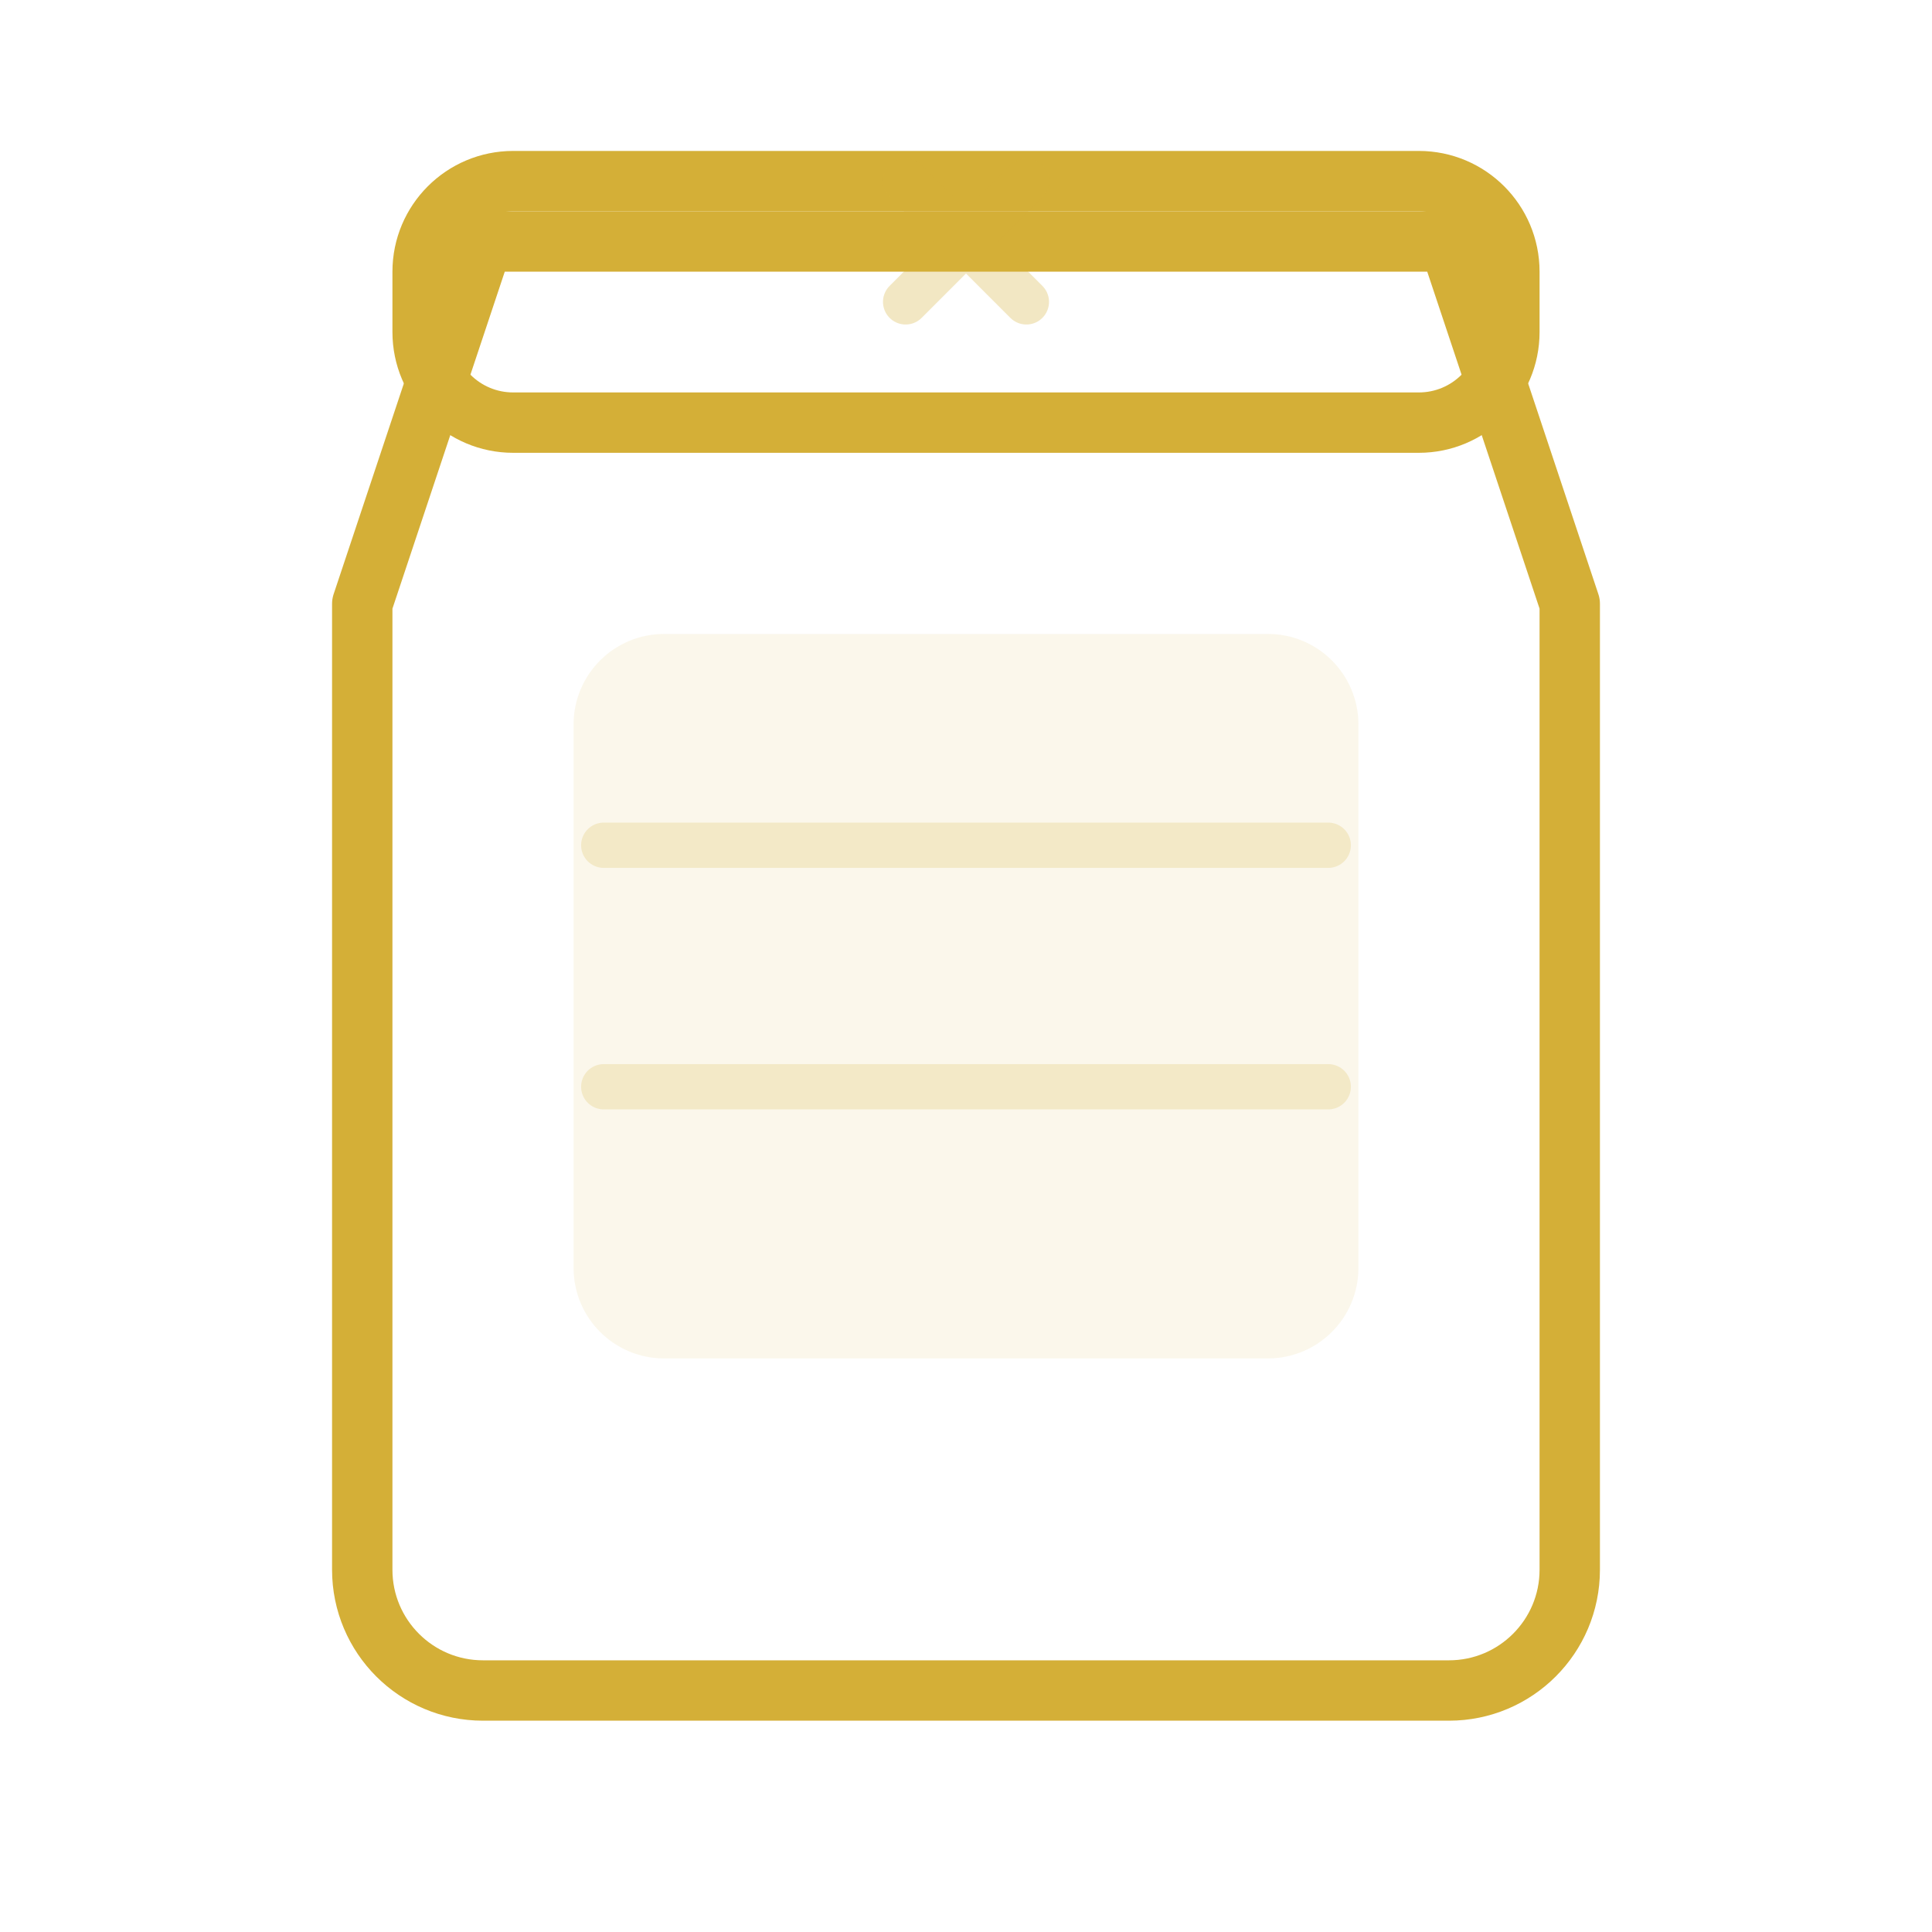
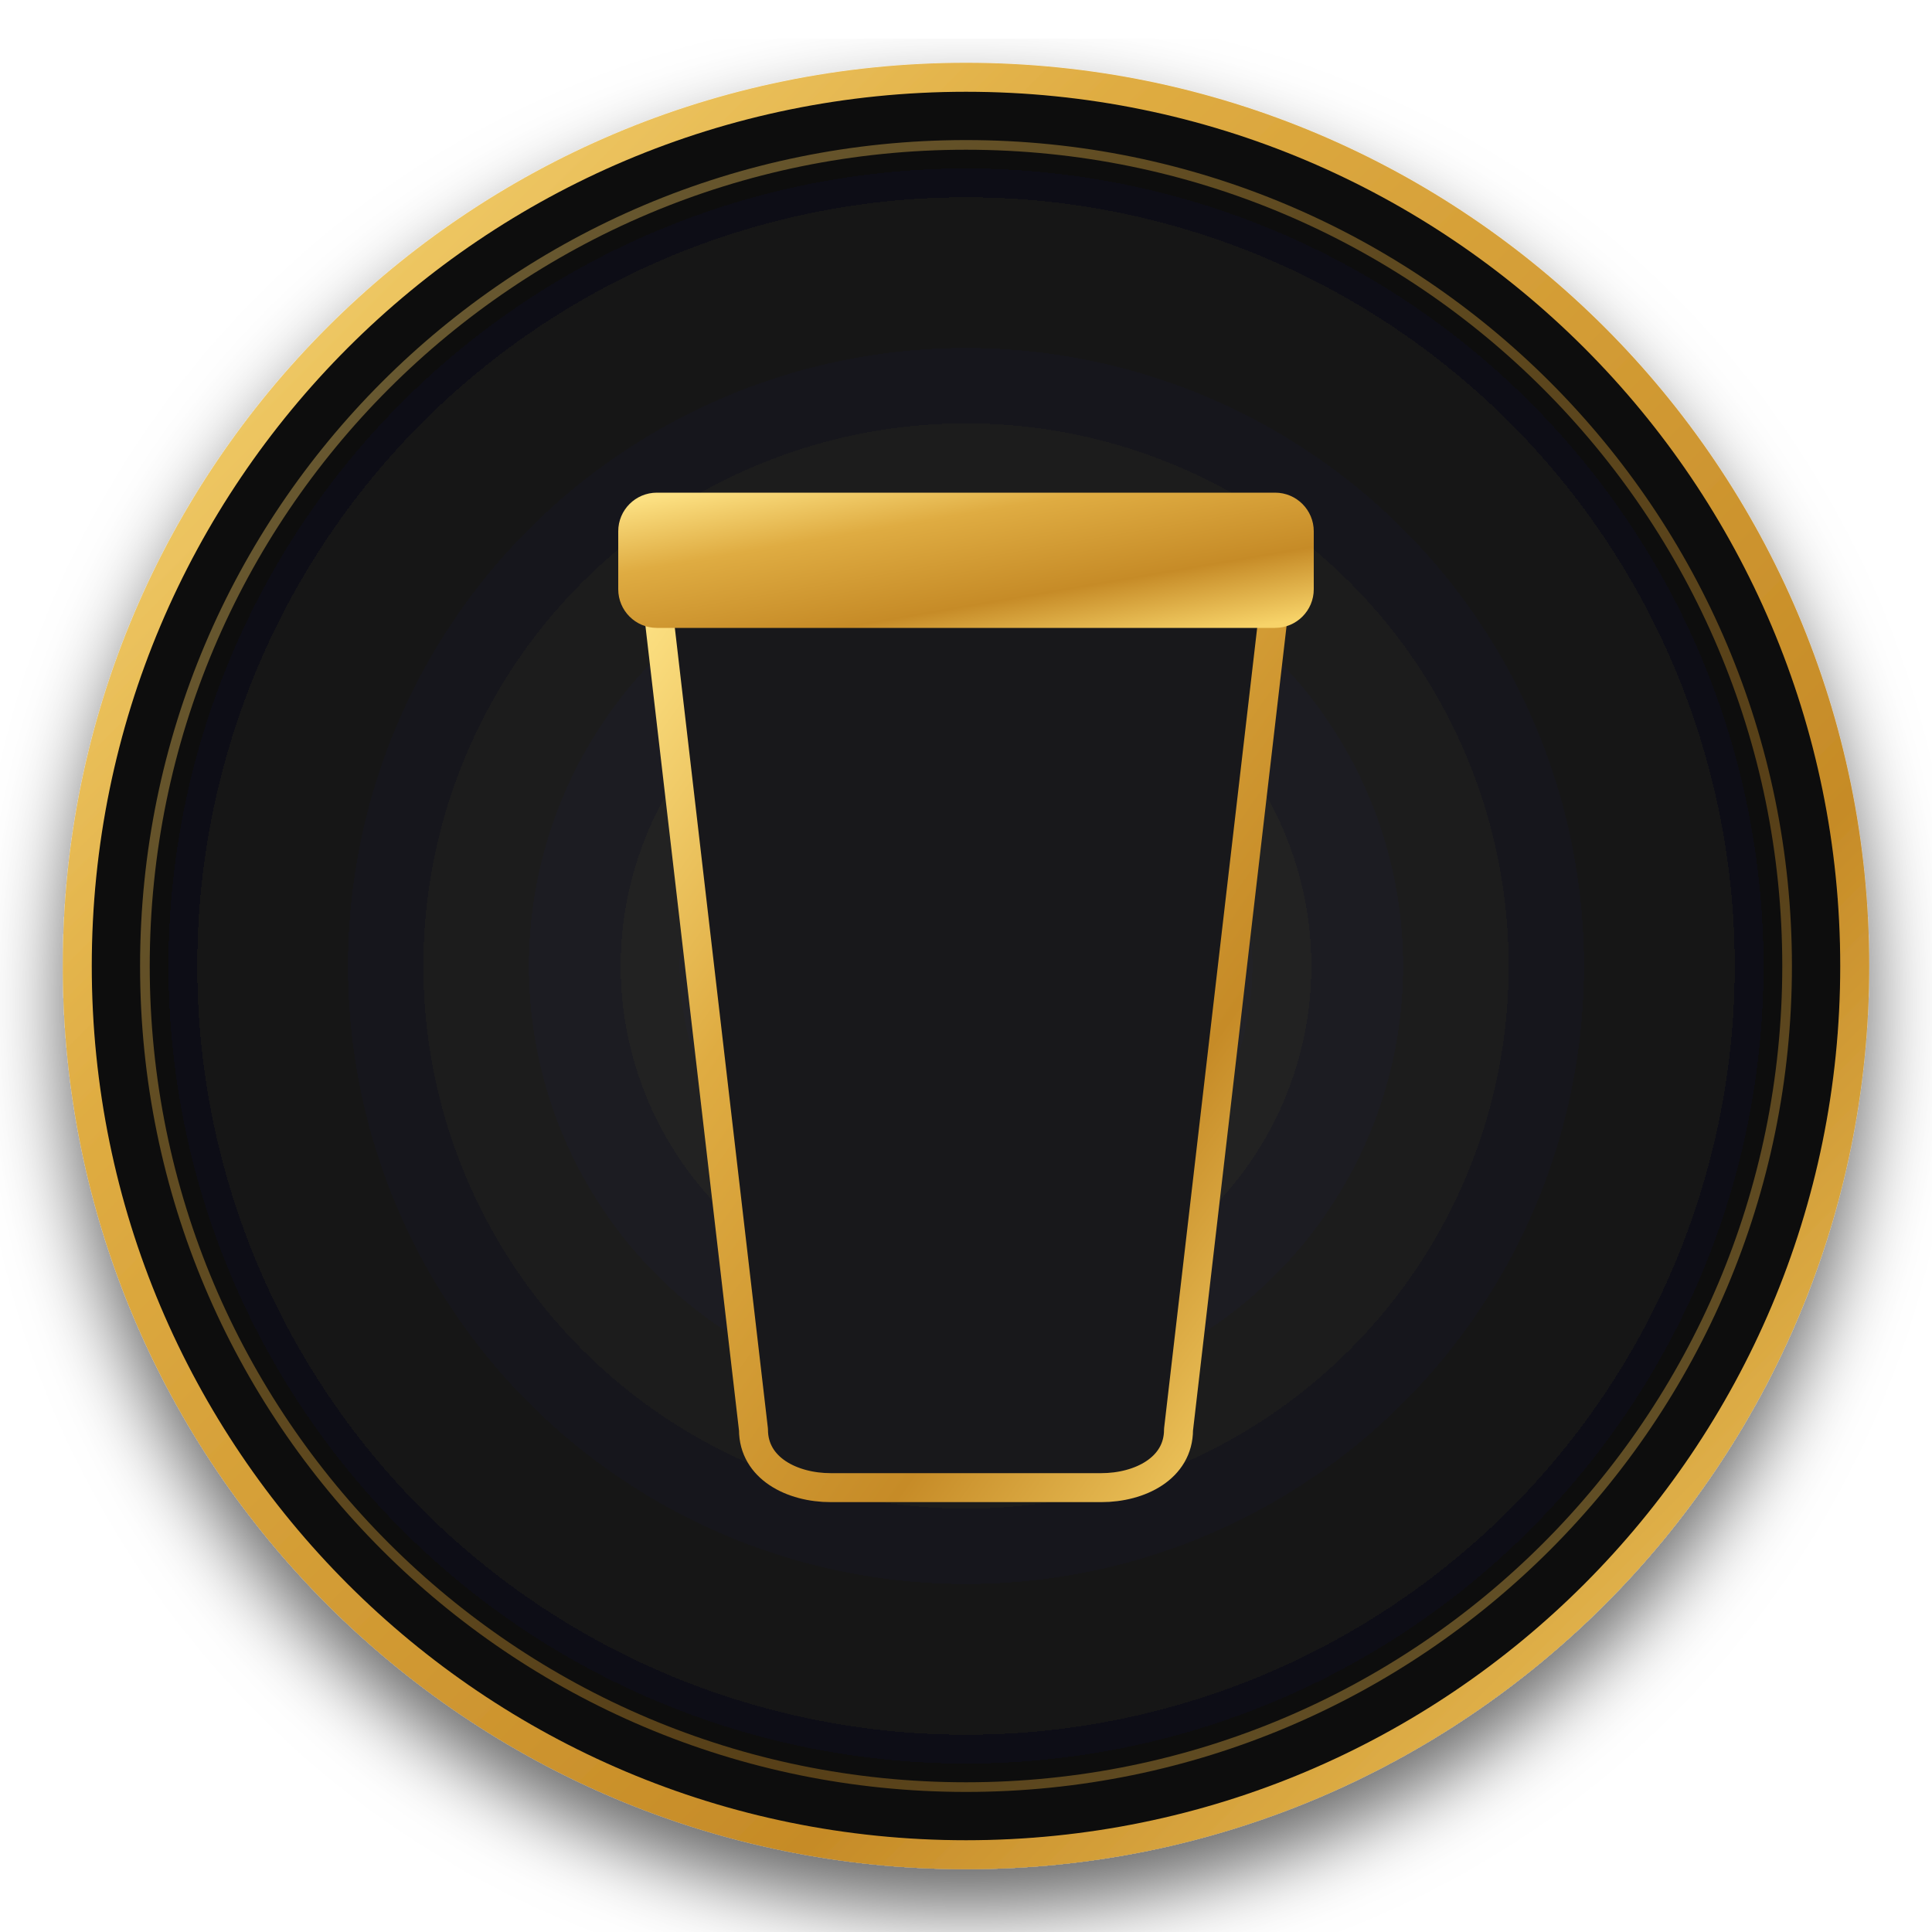
- <svg xmlns="http://www.w3.org/2000/svg" viewBox="0 0 64 64" fill="none" stroke="#d4af37" stroke-width="2" stroke-linecap="round" stroke-linejoin="round">
-   <path d="M16 8l-4 12v32a4 4 0 0 0 4 4h32a4 4 0 0 0 4-4V20l-4-12H16z" />
-   <rect x="20" y="22" width="24" height="22" rx="2" fill="#d4af37" opacity=".1" />
-   <path d="M20 28h24" stroke-width="1.5" opacity=".2" />
-   <path d="M20 36h24" stroke-width="1.5" opacity=".2" />
-   <rect x="14" y="6" width="36" height="8" rx="3" />
-   <path d="M30 6l4 4M34 6l-4 4" stroke-width="1.5" opacity=".3" />
+ <svg xmlns="http://www.w3.org/2000/svg" viewBox="0 0 200 200" width="200" height="200">
+   <defs>
+     <radialGradient id="darkBg" cx="50%" cy="50%" r="50%">
+       <stop offset="0%" stop-color="#2a2a2e" />
+       <stop offset="80%" stop-color="#141416" />
+       <stop offset="100%" stop-color="#0a0a0b" />
+     </radialGradient>
+     <linearGradient id="goldGrad" x1="0%" y1="0%" x2="100%" y2="100%">
+       <stop offset="0%" stop-color="#FCE082" />
+       <stop offset="30%" stop-color="#DFAC42" />
+       <stop offset="70%" stop-color="#C68B27" />
+       <stop offset="100%" stop-color="#F7D369" />
+     </linearGradient>
+     <linearGradient id="goldLine" x1="0%" y1="0%" x2="0%" y2="100%">
+       <stop offset="0%" stop-color="#FFEAA5" />
+       <stop offset="50%" stop-color="#D49E35" />
+       <stop offset="100%" stop-color="#91651B" />
+     </linearGradient>
+     <filter id="shadow" x="-20%" y="-20%" width="140%" height="140%">
+       <feDropShadow dx="0" dy="4" stdDeviation="4" flood-color="#000000" flood-opacity="0.6" />
+     </filter>
+   </defs>
+   <circle cx="100" cy="100" r="92" fill="url(#darkBg)" stroke="url(#goldGrad)" stroke-width="3" filter="url(#shadow)" />
+   <circle cx="100" cy="100" r="85" fill="none" stroke="url(#goldGrad)" stroke-width="1" stroke-opacity="0.4" />
+   <g fill="none" stroke="url(#goldGrad)" stroke-linecap="round" stroke-linejoin="round">
+     <path d="M68 62 L78 148 C78 152 82 154 86 154 L114 154 C118 154 122 152 122 148 L132 62 Z" stroke-width="3" fill="#18181b" />
+     <rect x="65" y="52" width="70" height="12" rx="3" stroke-width="2" fill="url(#goldGrad)" />
+     <path d="M71 90 L129 90" stroke-width="2" />
+     <path d="M73 100 L127 100" stroke-width="1" opacity="0.5" />
+   </g>
</svg>
